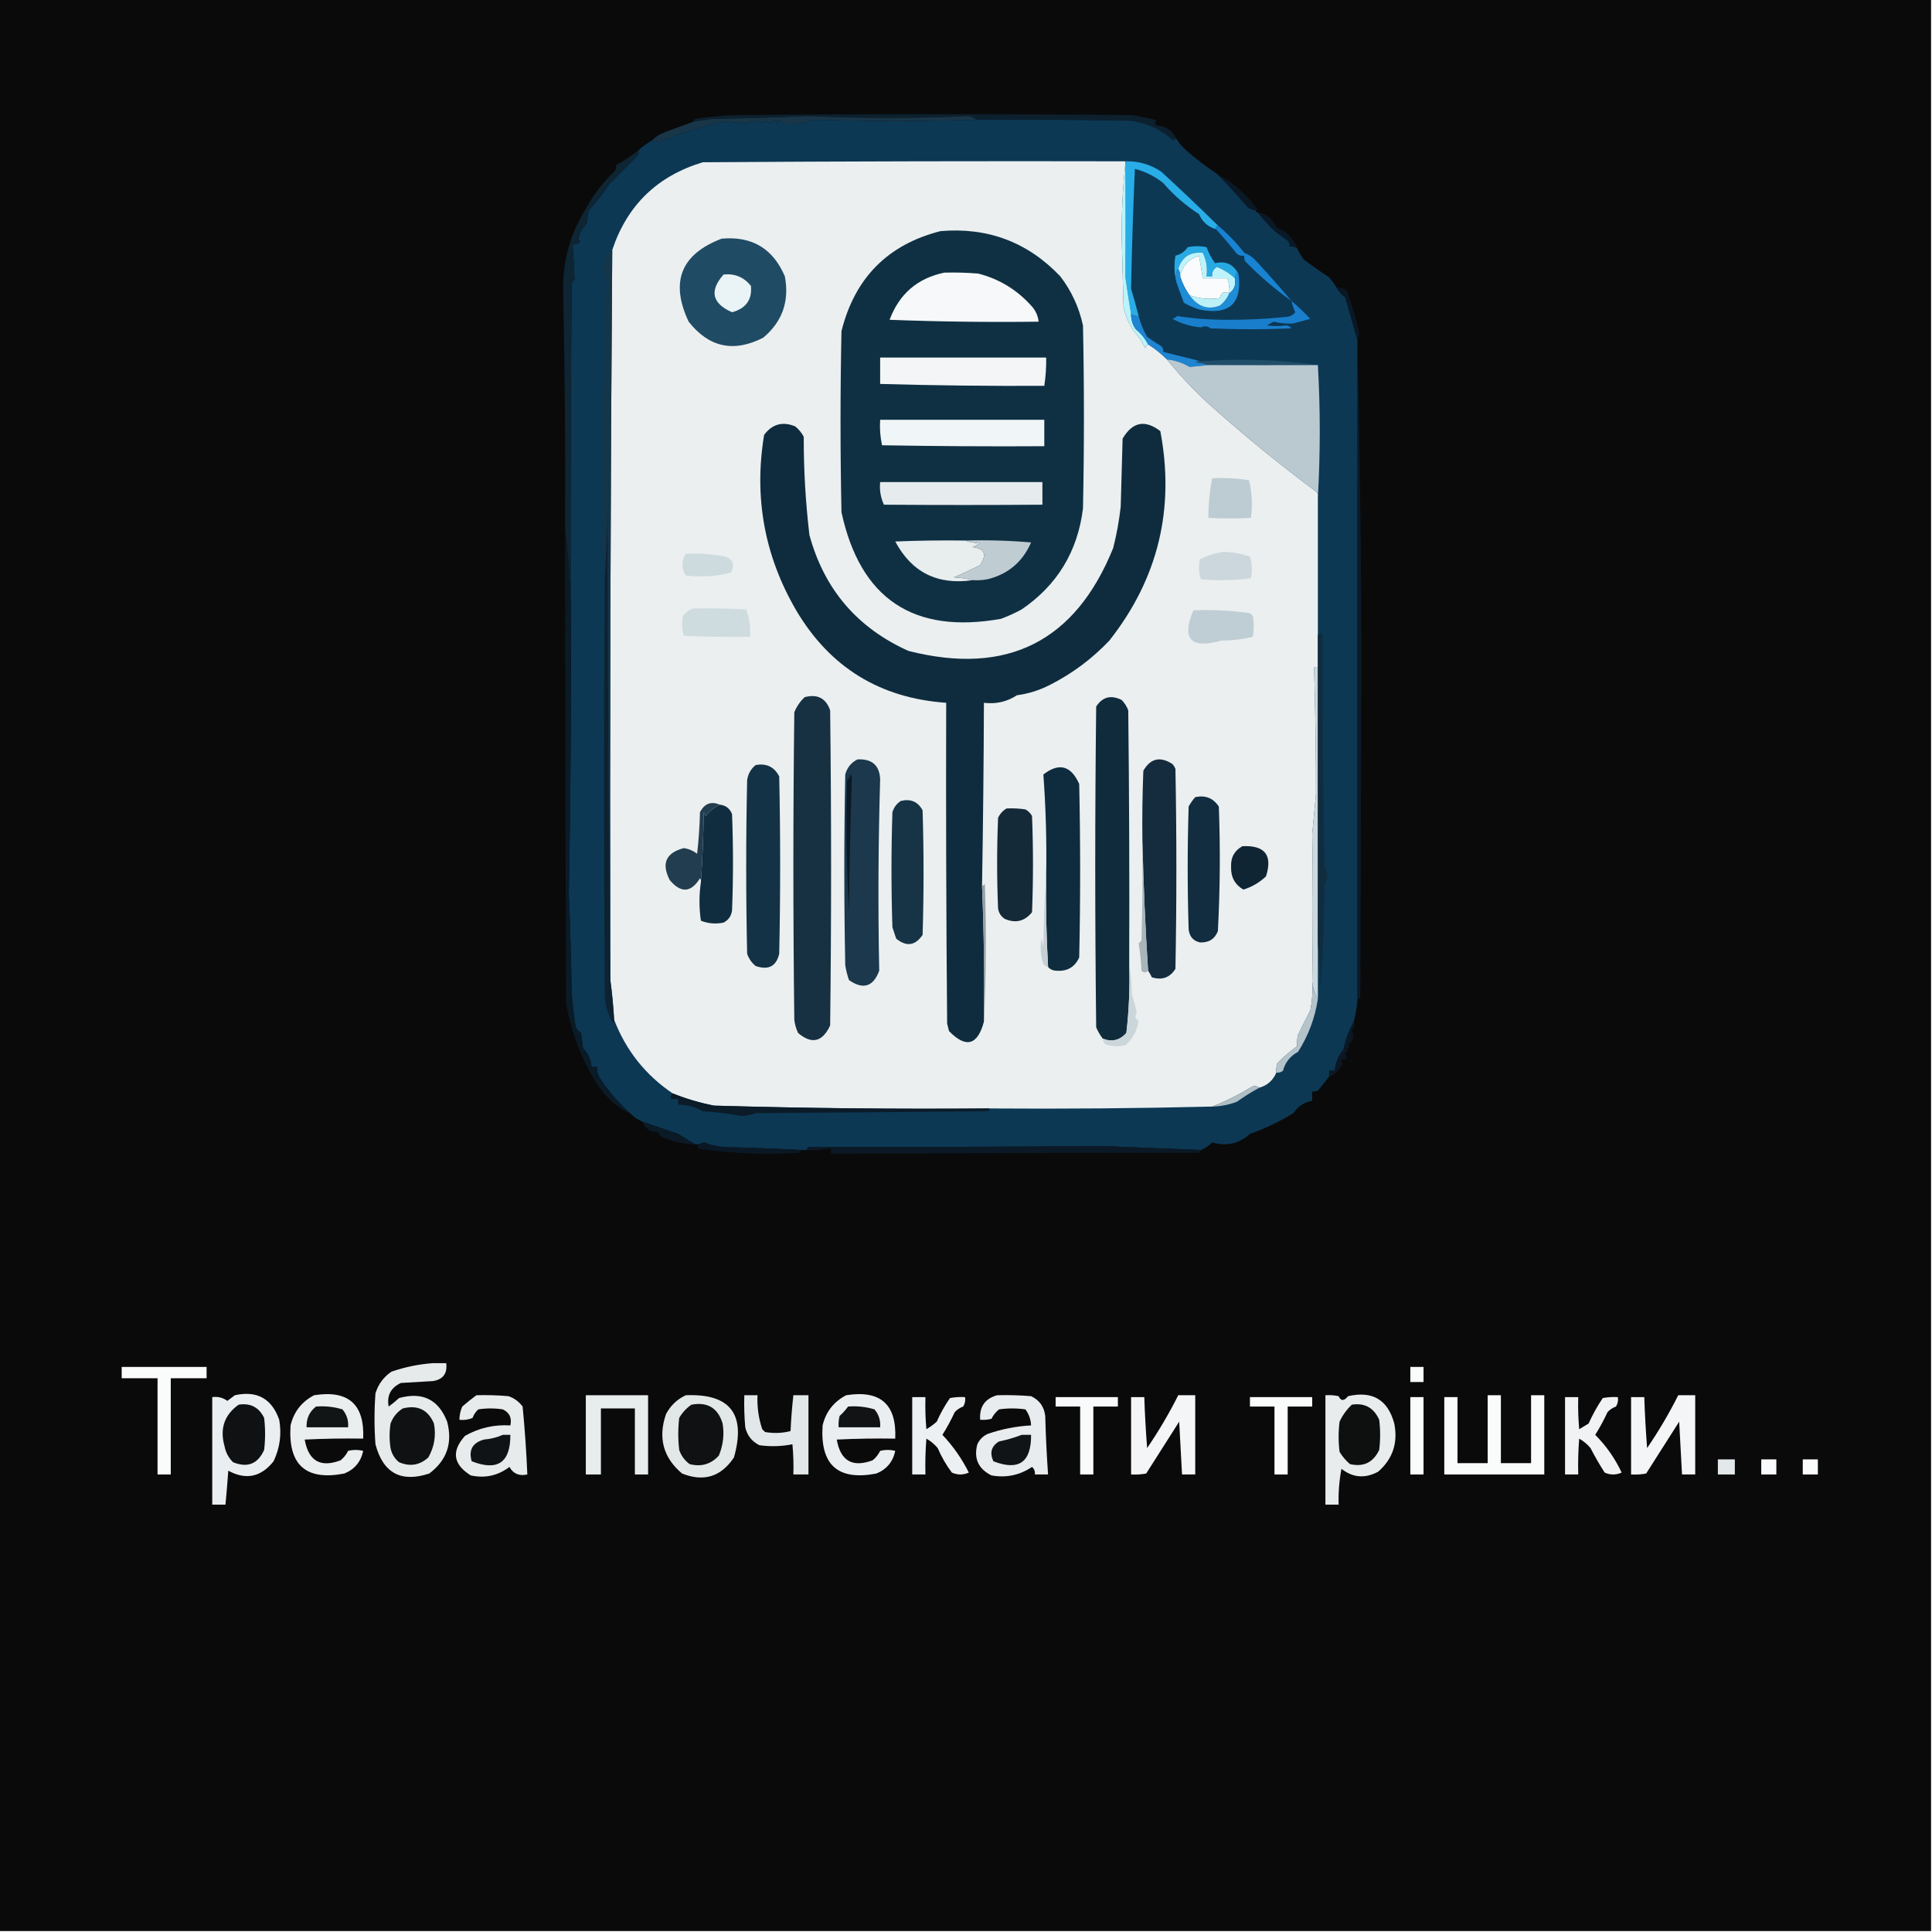
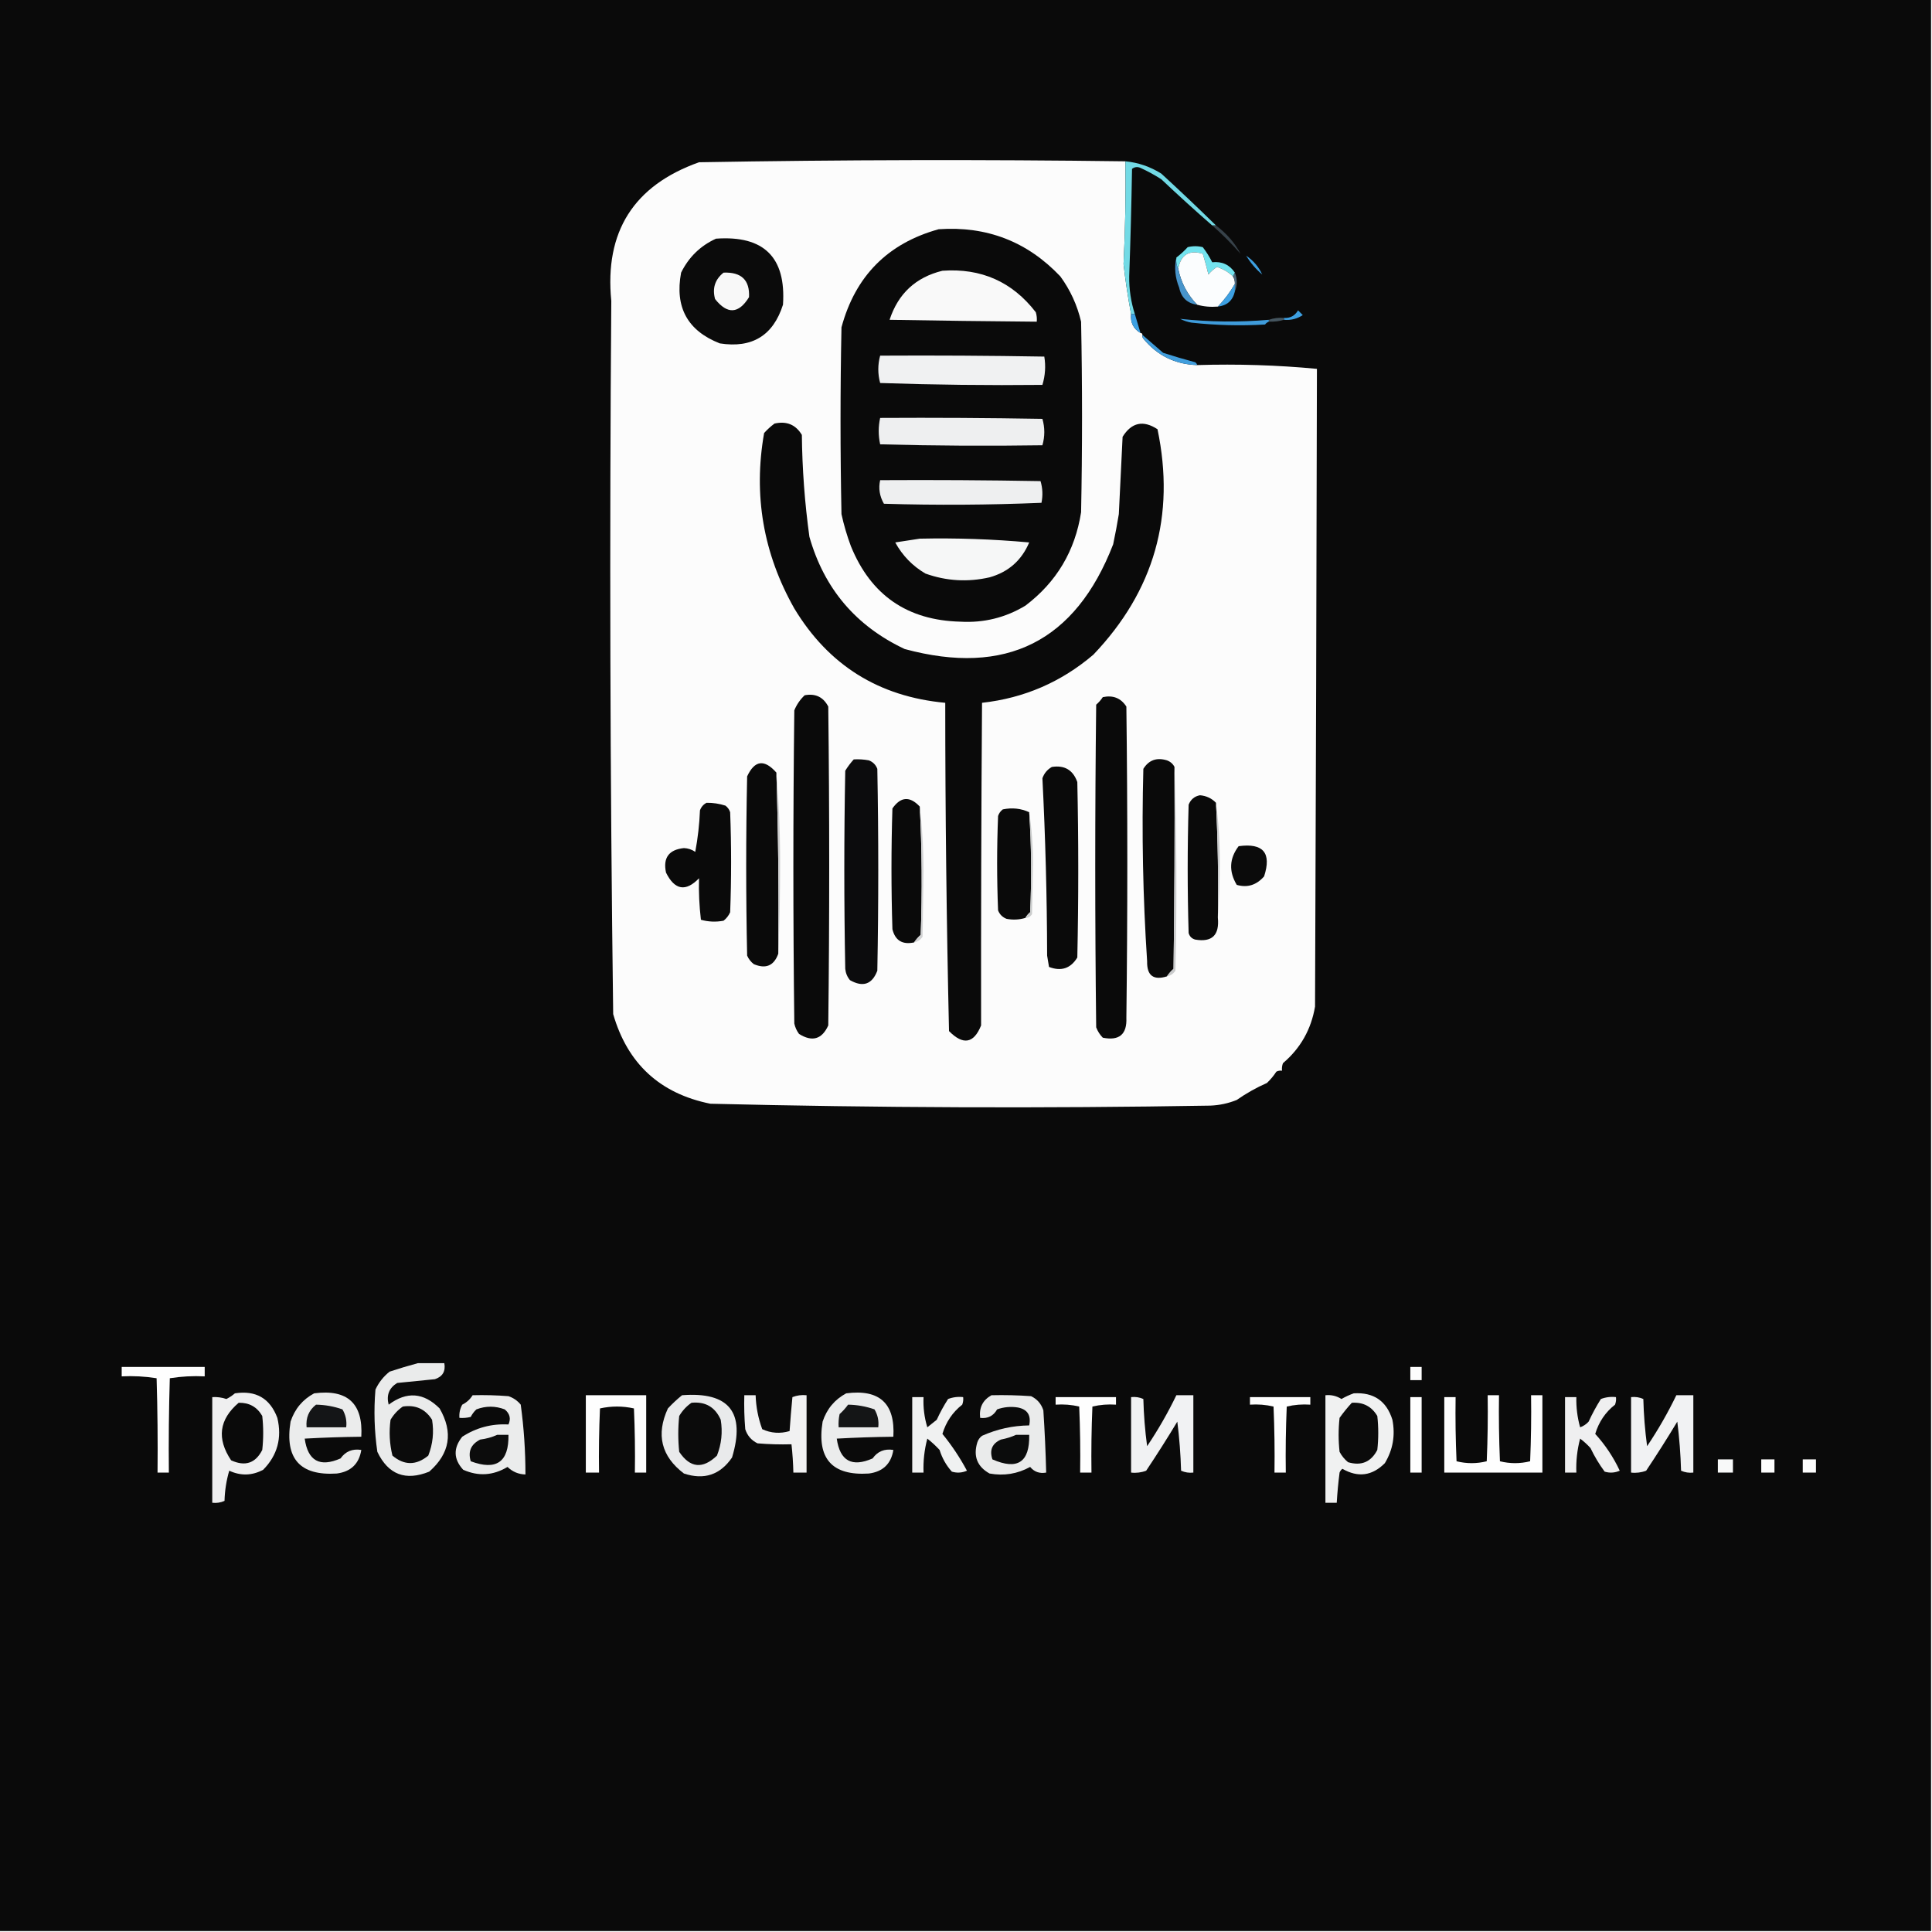
<svg xmlns="http://www.w3.org/2000/svg" width="1024" height="1024" style="shape-rendering:geometricPrecision;text-rendering:geometricPrecision;image-rendering:optimizeQuality;fill-rule:evenodd;clip-rule:evenodd">
  <path fill="#0a0a0a" d="M-.5-.5h1024v1024H-.5z" style="opacity:1" />
-   <path fill="#0c202e" d="M623.5 73.5q-.925.165-1.5 1-9.645-8.697-22.5-10.5-40.997-.75-82-.5a19.6 19.6 0 0 0-3.5-2 925 925 0 0 1-86 0 1298 1298 0 0 1-50.5 1.5 360 360 0 0 0-10 1.5q.166-.925 1-1.5a186 186 0 0 1 21-2q105.5-1 211 0l12 2.5v3q7.817.144 11 7" style="opacity:1" />
-   <path fill="#193648" d="M517.5 63.5q-42.36 1.24-85.5 0l-9 2h-8q-1.964-3.587-3 0-1.036-3.587-3 0-3-2-6 0-1.964-3.587-3 0-1.036-3.587-3 0l-13-1q-17.612 3.557-35 11-1.517-1.255-3.5-1 2.892-2.961 7-4.5 7.532-2.77 15-5.5a360 360 0 0 1 10-1.5 1298 1298 0 0 0 50.5-1.5 925 925 0 0 0 86 0 19.6 19.6 0 0 1 3.5 2" style="opacity:1" />
-   <path fill="#0c3854" d="M517.5 63.5q41.003-.25 82 .5 12.855 1.803 22.5 10.5.575-.835 1.5-1 1.953 3.285 5 6a158 158 0 0 0 17 13 417 417 0 0 1 16 17.5 10.1 10.1 0 0 0 4 1.5q0 1 1 1a550 550 0 0 1 7 8 75 75 0 0 0 9 7q1.329 1.237 1 3 2.188-.1 4 1a30 30 0 0 0 3.5 6 210 210 0 0 0 13.5 9.5 55 55 0 0 1 4 5.5q1.551 3.08 4.5 5a2080 2080 0 0 1 6.5 23v3q-.023 172.714 0 346a63 63 0 0 1-2 12q-3.744 6.965-5.5 15-4.126 4.83-4.5 11h-3v3a126 126 0 0 1-6 7.5 4.93 4.93 0 0 1-3 .5v5q-6.267.968-10 6.5a121.3 121.3 0 0 1-23 11q-8.712 7.824-20 4.5a17.9 17.9 0 0 1-6 4q-25.314-.947-50.5-2-78.13.46-157.5.5-.834.575-1 1.5h-3a1239 1239 0 0 0-40-1.5 31.1 31.1 0 0 1-11-2.5 10 10 0 0 0-3 1h-2a252 252 0 0 1-9-5.5 729 729 0 0 1-19-6.5 18.3 18.3 0 0 1-6-4q-9.457-8.333-16.5-19a10.1 10.1 0 0 1-1.5-6h-3q-.37-5.866-4.5-10l-1-8q-2.377-1.314-3-4a246 246 0 0 1-2-17 2018 2018 0 0 0-1.5-53 6149 6149 0 0 0 1-153q-.25-85.001.5-170a9.5 9.5 0 0 1 1.5-2.5 635 635 0 0 0-1-18.5q2.405.282 4-1.5l-1-1q.844-5.06 4.5-8.5l1-7a111 111 0 0 0 11-14l15-15a4.93 4.93 0 0 0 .5-3 41 41 0 0 1 7-5q1.983-.255 3.5 1 17.388-7.443 35-11l13 1q1.964-3.587 3 0 1.036-3.587 3 0 3-2 6 0 1.964-3.587 3 0 1.036-3.587 3 0h8l9-2q43.14 1.24 85.5 0" style="opacity:1" />
-   <path fill="#ebeff0" d="M596.5 85.5v1q-1.998 18.473-2 38l1 38q1.443 7.085 5.5 13a41 41 0 0 1 6 9q.417-1.374 1.5-2a56.7 56.7 0 0 1 10 8q9.546 11.808 21 22.5a786 786 0 0 0 58 47.5q1.329 1.237 1 3v90a2.43 2.43 0 0 0-2 .5q1.04 35.214 1 67l-2 21q.677 36.602 0 78.5a57.2 57.2 0 0 1-1 15 476 476 0 0 0-6.5 13 18.5 18.5 0 0 0-.5 6q-5.42 3.904-10.5 9a12.9 12.9 0 0 0-.5 5q-2.68 6.188-9 8-1.858-1.368-4-.5-10.187 6.285-21 10.5a3716 3716 0 0 1-118 1q-73.023.627-146-1.5a119.4 119.4 0 0 1-22-6.5q-21.573-14.584-31-39a283 283 0 0 0-2-21q-.468-193.512 1-387 11.883-35.631 48-46.5 112-.75 224-.5" style="opacity:1" />
-   <path fill="#28ade6" d="M596.5 85.5q10.364-.284 19 5.5a1226 1226 0 0 1 30 28.5q-1.257.513-1 2-6.298-1.788-9-8-10.522-6.752-19-16.5-6.663-5.331-15-7.5-1.426 32.891-2 63.5a362 362 0 0 1 4 14.5q-2.188.1-4-1-1.65-9.781-3-19.5.159-29.199 0-60.5z" style="opacity:1" />
-   <path fill="#bbf4fc" d="M596.5 86.5q.159 31.301 0 60.5 1.35 9.719 3 19.5-.06 4.387 2.5 8 4.173 3.406 6.5 8-1.083.626-1.5 2a41 41 0 0 0-6-9q-4.057-5.915-5.5-13l-1-38q.002-19.527 2-38" style="opacity:1" />
-   <path fill="#0a1926" d="M665.5 111.5a10.1 10.1 0 0 1-4-1.5 417 417 0 0 0-16-17.5q12.072 6.25 21 18.5-.342.598-1 .5" style="opacity:1" />
-   <path fill="#1883d2" d="M645.5 119.5q7.63 6.385 14 14.5a15.8 15.8 0 0 1 5.5 3.5 599 599 0 0 1 19.5 22q-13.013-9.202-24.5-21a4.93 4.93 0 0 1-.5-3q-2.217.393-4-1a193 193 0 0 0-11-13q-.257-1.487 1-2" style="opacity:1" />
-   <path fill="#0a1927" d="M666.5 112.5q7.217 1.216 10 8 8.108 3.107 11 11-1.812-1.1-4-1 .329-1.763-1-3a75 75 0 0 1-9-7 550 550 0 0 0-7-8" style="opacity:1" />
-   <path fill="#0f3043" d="M498.5 122.5q37.703-3.189 63.5 24 8.876 11.607 12 26 1 48.5 0 97-4.224 34.22-32.5 53.5a81.6 81.6 0 0 1-11 5q-69.55 12.362-84.5-56.5-1-48 0-96 10.59-42.34 52.5-53" style="opacity:1" />
-   <path fill="#204b64" d="M382.5 126.5q24.07-2.167 33.5 20 3.695 19.811-11.5 32.5-23.383 11.963-39.5-8.5-14.9-31.672 17.5-44" style="opacity:1" />
-   <path fill="#27a9e4" d="M656.5 145.5q-.925-.166-1.5-1 .163 1.904-.5 3a29.7 29.7 0 0 0-9.5-6q-2.814 1.679-2.5 5h-3q.833-6.746-2-12.5-10.074-.976-13 8.5-1.746 1.713-1 7-1.722-6.722-.5-14 4.162-.954 6.5-4.5a25.2 25.2 0 0 1 10 0 34.6 34.6 0 0 0 4.5 8.5q8.637-2.057 12.5 6" style="opacity:1" />
-   <path fill="#153548" d="M324.5 132.5a38669 38669 0 0 0-1 387 30939 30939 0 0 1-1.5-249 605 605 0 0 1-1.5 35q-.877-19.944-1-42.5a9936 9936 0 0 1 2-114.5q-4.104-9.154 3-16" style="opacity:1" />
-   <path fill="#bdf4fc" d="M654.5 147.5q1.008 5.163-3 8a16.9 16.9 0 0 0-1-8q-6.495-.009-13 0a430 430 0 0 0-2-12q-8.388 2.867-10 11 .1-2.188-1-4 2.926-9.476 13-8.5 2.833 5.754 2 12.5h3q-.314-3.321 2.5-5a29.7 29.7 0 0 1 9.5 6" style="opacity:1" />
-   <path fill="#f9fbfc" d="M651.5 155.5q-3.8-2.03-5 2.5-8.244 1.273-16-1.5a35.2 35.2 0 0 1-5-10q1.612-8.133 10-11a430 430 0 0 1 2 12q6.505-.009 13 0a16.9 16.9 0 0 1 1 8" style="opacity:1" />
-   <path fill="#f6f8f9" d="M500.5 144.5q9.014-.249 18 .5 16.859 4.331 28.5 17.5 2.989 3.477 3.5 8-39.513.5-79-1 7.665-20.562 29-25" style="opacity:1" />
-   <path fill="#1e8cd7" d="M624.5 142.5q1.1 1.812 1 4a35.2 35.2 0 0 0 5 10q6.502 9.085 16 5.5 3.435-2.666 5-6.5 4.008-2.837 3-8 .663-1.096.5-3 .575.834 1.5 1 2.813 23.413-21 18.5a42.6 42.6 0 0 1-8-3.5 346 346 0 0 1-4-11q-.746-5.287 1-7" style="opacity:1" />
-   <path fill="#eaf4f6" d="M383.5 145.5q8.881-.934 14.5 6 1.088 10.967-10 14-15.921-7.047-4.5-20" style="opacity:1" />
-   <path fill="#0a1826" d="M708.5 152.5q3.399-.538 5.5 2a144.4 144.4 0 0 1 6.5 22.5 14 14 0 0 0-1 3.5 2080 2080 0 0 0-6.5-23q-2.949-1.92-4.5-5" style="opacity:1" />
-   <path fill="#bcf1f8" d="M651.5 155.5q-1.565 3.834-5 6.5-9.498 3.585-16-5.5 7.756 2.773 16 1.5 1.2-4.53 5-2.5" style="opacity:1" />
-   <path fill="#197fcd" d="M684.5 159.5a133 133 0 0 1 10 9.5 331 331 0 0 1-9.5 2.5q-5.24.1-10-1a26.6 26.6 0 0 0-3.5 2q4.833.668 10 0 1.855.084 3 1.5a462 462 0 0 1-43 0q-2-1.75-5-.5-8.046-.653-15-4.5a9.5 9.5 0 0 0 2.5-1.5q12.402 1.977 25.5 2 16.055.11 32-1.5 3.179-.147 5-2.5a31.7 31.7 0 0 1-2-6" style="opacity:1" />
-   <path fill="#1e84d1" d="M599.5 166.5q1.812 1.1 4 1 1.52 5.927 4.5 11a90 90 0 0 0 7.5 5q1.329 1.237 1 3l20 5a4.93 4.93 0 0 0-3 .5q3.804.279 7 1.5-4.971.44-10 1-5.517-3.309-12-4a56.7 56.7 0 0 0-10-8q-2.327-4.594-6.5-8-2.56-3.613-2.5-8" style="opacity:1" />
-   <path fill="#0e2534" d="M338.5 79.5a4.93 4.93 0 0 1-.5 3l-15 15a111 111 0 0 1-11 14l-1 7q-3.656 3.44-4.5 8.5l1 1q-1.595 1.782-4 1.5a635 635 0 0 1 1 18.5 9.5 9.5 0 0 0-1.5 2.5q-.75 84.999-.5 170a399 399 0 0 0-3-40q.33-63.664-1-125-.776-23.906 11.5-44 6.367-11.851 16-21a4.93 4.93 0 0 0 .5-3q6.327-3.293 12-8" style="opacity:1" />
-   <path fill="#0b1b28" d="M719.5 183.5q2 85.745 2 172.5l-.5 172.5q-.575.834-1.5 1-.023-173.286 0-346" style="opacity:1" />
-   <path fill="#204d69" d="M698.5 193.5q-29.313.085-58 0-3.196-1.221-7-1.5a4.93 4.93 0 0 1 3-.5q31.245-2.379 62 2" style="opacity:1" />
-   <path fill="#bac9d0" d="M618.5 190.5q6.483.691 12 4 5.029-.56 10-1 28.687.085 58 0a613 613 0 0 1 0 70q.329-1.763-1-3a786 786 0 0 1-58-47.5q-11.454-10.692-21-22.5" style="opacity:1" />
-   <path fill="#f3f5f6" d="M466.5 189.5h88a89.4 89.4 0 0 1-1 15q-43.512.22-87-1z" style="opacity:1" />
-   <path fill="#f0f5f7" d="M466.5 222.5h87v14q-43.003.25-86-.5-1.45-6.601-1-13.5" style="opacity:1" />
-   <path fill="#0f2c3e" d="M520.5 469.5a1315 1315 0 0 1 1 72q-5.037 18.818-18.5 5l-1-4q-.75-84.999-.5-170-52.743-3.732-79.5-49-25.231-43.28-17-93 6.462-8.652 16.5-4.5a17.8 17.8 0 0 1 4.5 5.5 436 436 0 0 0 3 52q11.706 43.16 52.5 61.5 78.422 19.915 108.5-54.5a159.5 159.5 0 0 0 4-22l1-36q7.812-13.348 20-4 11.702 61.846-27 111-13.741 14.49-31.5 23.5a53.6 53.6 0 0 1-17.5 5.5q-7.91 5.18-17.5 4a7177 7177 0 0 1-1 97" style="opacity:1" />
-   <path fill="#bdcbd2" d="M642.5 253.5a98.3 98.3 0 0 1 19.5 1q2.38 9.836 1 20-10.848.566-22.5 0-.075-10.673 2-21" style="opacity:1" />
-   <path fill="#e6ebed" d="M466.5 255.5h86v12q-42.031.313-84 0-2.634-5.682-2-12" style="opacity:1" />
-   <path fill="#0d2332" d="M323.5 519.5a283 283 0 0 1 2 21 2.43 2.43 0 0 1-.5 2q-4.522-7.608-4.5-16.5-.7-107.543 0-220.5a605 605 0 0 0 1.5-35q.25 124.752 1.5 249" style="opacity:1" />
-   <path fill="#e8eded" d="M511.5 286.5q3.703 1.226 8 1.5l-4 2q9.604 1.053 4 9.5a191 191 0 0 1-14 6.5q5.288.268 10 1.5-27.906 4.047-41-20.5 18.493-.75 37-.5" style="opacity:1" />
-   <path fill="#cbd7dc" d="M648.5 292.5q7.183.187 14 2.5 1.69 5.616.5 11.5a119.3 119.3 0 0 1-26.5.5q-1.683-5.113-.5-10.5 6.049-3.159 12.5-4" style="opacity:1" />
-   <path fill="#cedbde" d="M363.5 293.5a88 88 0 0 1 21 1.5q6.063 2.382 3 8.5-11.682 3.036-24 1.5-3.631-5.596 0-11.5" style="opacity:1" />
-   <path fill="#bfccd2" d="M511.5 286.5a307 307 0 0 1 35 1q-6.68 15.429-23 19.5a32.5 32.5 0 0 1-8 .5q-4.712-1.232-10-1.5a191 191 0 0 0 14-6.5q5.604-8.447-4-9.5l4-2q-4.297-.274-8-1.5" style="opacity:1" />
-   <path fill="#cedbdf" d="M367.5 322.5q14.009-.25 28 .5 2.657 6.946 2 14.5-17.507.25-35-.5-1.683-5.113-.5-10.5 2.185-2.948 5.5-4" style="opacity:1" />
-   <path fill="#bfcdd4" d="M632.5 323.5q15.12-.635 30 1.5l1.5 1.5a30.5 30.5 0 0 1 0 11q-7.881 1.96-16.5 2-24.583 6.932-15-16" style="opacity:1" />
-   <path fill="#cdd9de" d="M698.5 353.5v176q-2.415-4.054-3-9 .677-41.898 0-78.5l2-21q.04-31.786-1-67a2.43 2.43 0 0 1 2-.5" style="opacity:1" />
-   <path fill="#173143" d="M426.5 369.5q10.134-2.667 13.5 7 1 83.5 0 167-6.125 13.22-17 4a22.5 22.5 0 0 1-2-7 6639 6639 0 0 1 0-163q1.91-4.646 5.5-8" style="opacity:1" />
-   <path fill="#102b3c" d="M598.5 510.5a249 249 0 0 1-1.5 37q-5.22 5.851-12.5 3a26.5 26.5 0 0 1-3.5-6 7222 7222 0 0 1 0-170q5.001-7.721 13.5-3.5a15.8 15.8 0 0 1 3.5 5.5q.75 66.998.5 134" style="opacity:1" />
-   <path fill="#112c3e" d="M698.5 500.5v-164q1.345-1.647 2.5 0-.162 61.477 1 123 3 4.5 0 9a886 886 0 0 1-2 55 261 261 0 0 0-1.5-23" style="opacity:1" />
-   <path fill="#0a1b28" d="M299.5 280.5a399 399 0 0 1 3 40 6149 6149 0 0 1-1 153 2018 2018 0 0 1 1.5 53 246 246 0 0 0 2 17q.623 2.686 3 4l1 8q4.13 4.134 4.5 10h3a10.1 10.1 0 0 0 1.5 6q7.043 10.667 16.5 19-12.883-6.113-20.5-20-10.431-18.201-14-39-.447-125.288-.5-251" style="opacity:1" />
-   <path fill="#142c3d" d="M608.5 514.5a1677 1677 0 0 1-3-69q-.25-18.507.5-37 5.695-9.897 15.5-3.5a9.5 9.5 0 0 1 1.5 2.5q1 53 0 106-4.345 6.982-12.5 4.5a19.6 19.6 0 0 0-2-3.5" style="opacity:1" />
-   <path fill="#143245" d="M400.5 405.5q8.556-1.596 12.5 6 1 47 0 94-2.333 10.008-12.5 6.5-3.176-2.597-4.5-6.5a2115 2115 0 0 1 0-92q.73-4.951 4.5-8" style="opacity:1" />
-   <path fill="#0f2c3e" d="M555.5 512.5a660 660 0 0 1-1-49 583 583 0 0 0-1.5-53q12.452-9.635 19 5 1 46 0 92-3.507 7.622-12 7-2.75-.028-4.5-2" style="opacity:1" />
-   <path fill="#1b384c" d="M454.5 402.5q11.49-.564 12 10.5a2043 2043 0 0 0-.5 101.5q-4.702 12.752-16 5a43.4 43.4 0 0 1-2-8 2549 2549 0 0 1 0-101q1.502-5.549 6.5-8" style="opacity:1" />
-   <path fill="#0a1926" d="M450.5 410.5q.895.352 1 1.5a2668 2668 0 0 0-1.5 71.5 795 795 0 0 1-1-70q1.558-1.116 1.5-3" style="opacity:1" />
-   <path fill="#112d3f" d="M633.5 422.5q8.101-1.737 12.5 5a727 727 0 0 1-.5 66q-2.434 6.304-9.5 6-5.404-1.242-6-7a1056 1056 0 0 1 0-65 27.2 27.2 0 0 1 3.5-5" style="opacity:1" />
-   <path fill="#163446" d="M477.5 424.5q7.863-1.844 11.5 5 1 33 0 66-5.838 8.639-14 2l-2-6a930 930 0 0 1 0-61q1.206-3.969 4.5-6" style="opacity:1" />
-   <path fill="#223d4f" d="M381.5 426.5q-4.341 2.073-7.5 6l-1-2a677 677 0 0 1-1.5 37 2.43 2.43 0 0 0-.5-2q-7.105 11.507-16 1-6.858-13.28 7.5-17 3.913.635 7 3a244 244 0 0 0 1.5-22q3.599-6.942 10.5-4" style="opacity:1" />
-   <path fill="#102d3f" d="M381.5 426.5q4.764.51 6.5 5 1 25.5 0 51-.609 4.491-4.5 6.5-6.187 1.28-12-1-1.515-10.155 0-20.5a677 677 0 0 0 1.5-37l1 2q3.159-3.927 7.5-6" style="opacity:1" />
-   <path fill="#142a39" d="M533.5 428.5q5.025-.247 10 .5 2.25 1.25 3.5 3.5 1 25.5 0 51-5.937 7.28-14.5 3.5-2.98-1.978-3.5-5.5-1-24 0-48 1.537-3.28 4.5-5" style="opacity:1" />
-   <path fill="#102534" d="M658.5 448.5q17.913-.855 12.5 16-5.163 4.893-12 7-6.734-3.958-6.5-12-.355-7.51 6-11" style="opacity:1" />
-   <path fill="#c6cfd3" d="M554.5 463.5a660 660 0 0 0 1 49q-2.448-.487-3-3a28.1 28.1 0 0 1-.5-12l1 4q.254-19.26 1.5-38" style="opacity:1" />
-   <path fill="#a8b5bb" d="M605.5 445.5q.78 34.313 3 69-1.782 1.776-3.5 0a114 114 0 0 0-1.5-14.5l1.5-1.5q.75-26.495.5-53" style="opacity:1" />
-   <path fill="#95a1a7" d="M521.5 541.5a1315 1315 0 0 0-1-72q.925-.166 1.5-1 1.245 36.755-.5 73" style="opacity:1" />
-   <path fill="#0b1824" d="M717.5 541.5q1.304 2.298-1 4.5 2.07 4.718-2 8 1.701 1.524-1 2 1.701 1.524-1 2 1.255 1.517 1 3.5a4.93 4.93 0 0 0-3 .5q1.847 1.774 0 3.5-2.589 4.199-6 5v-3h3q.374-6.17 4.5-11 1.756-8.035 5.5-15" style="opacity:1" />
-   <path fill="#cbd6da" d="M598.5 510.5q1.24 8.228 1.5 17a53.7 53.7 0 0 1 2.5 9.5q-1.84 2.381 1 4-1.2 7.91-7 13-4.5 1-9 0-2.889-.633-3-3.5 7.28 2.851 12.5-3a249 249 0 0 0 1.5-37" style="opacity:1" />
-   <path fill="#b5c3ca" d="M695.5 520.5q.585 4.946 3 9-2.309 15.114-10.5 28-6.13 3.238-8 10-1.517 1.255-3.5 1a12.9 12.9 0 0 1 .5-5q5.08-5.096 10.5-9a18.5 18.5 0 0 1 .5-6 476 476 0 0 1 6.5-13 57.2 57.2 0 0 0 1-15" style="opacity:1" />
-   <path fill="#b0bfc5" d="M667.5 576.5a116 116 0 0 0-12 7.5 39.4 39.4 0 0 1-13 2.5q10.813-4.215 21-10.5 2.142-.868 4 .5" style="opacity:1" />
-   <path fill="#0c1b28" d="M356.5 579.5a119.4 119.4 0 0 0 22 6.5 3870 3870 0 0 0 146 1.5q-.166.925-1 1.5l-123 1a22.1 22.1 0 0 1-7.5 1.5 168 168 0 0 0-20.5-2.5q-6.05-3.53-13-3.5v-3h-4q-.356-1.937 1-3" style="opacity:1" />
-   <path fill="#0a1a27" d="M340.5 594.5a729 729 0 0 0 19 6.5 252 252 0 0 0 9 5.5q-8.444-.186-17-3.5a6.55 6.55 0 0 1-3-3q-6.072-.247-8-5.5" style="opacity:1" />
-   <path fill="#0a1825" d="M424.5 609.5q-.166.925-1 1.5a254.6 254.6 0 0 1-52-2q-3.179-.513-1-2.5a10 10 0 0 1 3-1 31.1 31.1 0 0 0 11 2.5q20.026.428 40 1.5" style="opacity:1" />
-   <path fill="#0b1926" d="M636.5 609.5q-.166.925-1 1.5-98.626.017-195 .5a4.93 4.93 0 0 0-.5-3q-6.1 1.446-12.5 1 .166-.925 1-1.5 79.37-.04 157.5-.5 25.186 1.053 50.5 2" style="opacity:1" />
-   <path fill="#fafcfc" d="M64.5 724.5h45v6h-19v51h-7v-51h-19zm683 0h7v8h-7z" style="opacity:1" />
-   <path fill="#ebeef0" d="M124.5 739.5q17.533-3.86 23.5 13 2.001 11.55-3 22-9.987 12.603-24 5a706 706 0 0 1-1.5 18h-7v-57q4.473-.594 8 2a174 174 0 0 0 4-3" style="opacity:1" />
-   <path fill="#ebeeef" d="M166.5 739.5q27.19-4.303 26 23-15.508-.25-31 .5 3.005 17.04 19 11a14.5 14.5 0 0 0 4-5 16.24 16.24 0 0 1 8 0q-1.833 8.68-10 12-30.602 5.91-28.5-25.5 2.609-10.857 12.5-16" style="opacity:1" />
-   <path fill="#e7ebec" d="M252.5 739.5q8.514-.249 17 .5 4.558 1.547 7.5 5.5a649 649 0 0 1 2.5 36q-6.44 1.446-9.5-4-9.115 6.958-20.5 4.5-14.038-8.817-3-21 11.118-6.276 24-5.5 1.326-5.985-4-8.5a42.5 42.5 0 0 0-13 0 10.94 10.94 0 0 0-3 4.5 13.1 13.1 0 0 1-7 1q.034-3.64 1.5-7a126 126 0 0 1 7.5-6" style="opacity:1" />
-   <path fill="#e7eced" d="M310.5 739.5h33v42h-7v-35h-18v35h-8z" style="opacity:1" />
-   <path fill="#e2e7e8" d="M363.5 739.5q35.292-1.422 25.5 33-10.254 15.355-27.5 8.5-14.992-12.672-8.5-31.5 3.636-6.849 10.5-10" style="opacity:1" />
-   <path fill="#e2e7e9" d="M394.5 739.5h7q-.425 9.268 2.5 18l1.5 1.5q6.88 1.198 13.5-.5.44-9.55 1.5-19h8v42h-8a129 129 0 0 0-.5-16q-8.625 1.711-17.5.5-5.985-2.985-7.5-9.5a145 145 0 0 1-.5-17" style="opacity:1" />
-   <path fill="#ebeef0" d="M448.5 739.5q27.19-4.303 26 23-15.508-.25-31 .5 2.95 16.965 19 11a14.5 14.5 0 0 0 4-5 16.24 16.24 0 0 1 8 0q-1.833 8.68-10 12-30.601 5.91-28.5-25.5 2.609-10.857 12.5-16" style="opacity:1" />
-   <path fill="#e8ecee" d="M528.5 739.5q9.014-.249 18 .5 6.666 3.167 7.5 10.5a683 683 0 0 0 1.5 31h-7q.282-2.405-1.5-4-9.826 6.608-21.5 4.5-10.461-5.173-7.5-16.5 1.75-3.75 5.5-5.5a84 84 0 0 1 23-4.5q-.246-4.76-3-8.5a49.2 49.2 0 0 0-14 0 14.5 14.5 0 0 0-4 5 18.5 18.5 0 0 1-6 .5q-.729-10.25 9-13" style="opacity:1" />
-   <path fill="#f3f5f6" d="M624.5 739.5h9v42h-7a7588 7588 0 0 1-1.5-28L607.5 781a32.5 32.5 0 0 1-8 .5v-41h7q.45 13.51 1.5 27a242 242 0 0 0 16.5-28" style="opacity:1" />
-   <path fill="#e8eced" d="M702.5 739.5q3.535-.245 7 .5 1.8 4.015 5 0 19.37-4.45 24.5 14.5 3.05 15.324-8.5 25.5-10.409 5.643-19.5-1.5a88 88 0 0 0-1.5 19h-7z" style="opacity:1" />
-   <path fill="#fafcfc" d="M788.5 739.5h7v36h16v-36h7v42h-53v-41h7v35h16z" style="opacity:1" />
-   <path fill="#f3f5f6" d="M889.5 739.5h9v42h-7a7588 7588 0 0 1-1.5-28L872.5 781a32.5 32.5 0 0 1-8 .5v-41h7q.45 13.51 1.5 27a242 242 0 0 0 16.5-28" style="opacity:1" />
-   <path fill="#e6eaeb" d="M229.5 722.5h7q1.049 8.166-7 9.5l-17 1q-8.084 3.758-6.5 12.5a56 56 0 0 0 5.5-4.5q18.618-5.153 25.5 12.5 4.477 17.073-9.5 27.5-22.443 7.402-28.5-15.5-1-13.5 0-27 2.257-7.282 8.5-11.5 10.886-3.72 22-4.5" style="opacity:1" />
-   <path fill="#edf0f2" d="M483.5 740.5h7q-.249 8.514.5 17a32.4 32.4 0 0 0 5.5-4 76 76 0 0 1 7-12.5 32.5 32.5 0 0 1 8-.5q.428 2.682-1 5a10.94 10.94 0 0 0-4.5 3 104 104 0 0 1-6.5 12 82.7 82.7 0 0 1 14 20q-4.5 2-9 0a62.7 62.7 0 0 1-7.5-13 21.5 21.5 0 0 0-6-5q-.75 9.487-.5 19h-7z" style="opacity:1" />
-   <path fill="#f9fafb" d="M559.5 740.5h33v5h-13v36h-7v-36h-13z" style="opacity:1" />
-   <path fill="#fafcfc" d="M662.5 740.5h33v5h-13v36h-7v-36h-13zm85 0h7v41h-7z" style="opacity:1" />
-   <path fill="#f0f2f4" d="M829.5 740.5h7q-.249 8.514.5 17l5-3a88.6 88.6 0 0 1 7.5-13.5 32.5 32.5 0 0 1 8-.5q.428 2.682-1 5a10.94 10.94 0 0 0-4.5 3 104 104 0 0 1-6.5 12 69.9 69.9 0 0 1 14 20q-4.5 2-9 0a158 158 0 0 1-7.5-13 21.5 21.5 0 0 0-6-5q-.75 9.487-.5 19h-7z" style="opacity:1" />
-   <path fill="#101112" d="M126.5 744.5q9.358-1.446 13.5 7a72.5 72.5 0 0 1 0 17q-5.036 11.182-16.5 6.5-3.576-3.569-4.5-8.5-3.892-13.906 7.5-22" style="opacity:1" />
-   <path fill="#0e1010" d="M716.5 744.5q10.215-1.563 14.5 8a64.2 64.2 0 0 1 0 16q-4.752 10.002-15.5 7.5a25.6 25.6 0 0 1-5.5-6.5 64.2 64.2 0 0 1 0-16q2.416-5.157 6.5-9" style="opacity:1" />
-   <path fill="#121516" d="M167.5 745.5q7.196-.569 14 1.5 3.441 4.077 3 9.5h-22q-.276-6.936 5-11" style="opacity:1" />
-   <path fill="#0f1112" d="M366.5 744.5q12.797-2.333 16.5 10 1.428 8.792-2 17-6.283 6.882-15.5 4.5-3.953-2.941-5.5-7.5a72.5 72.5 0 0 1 0-17q2.541-4.287 6.5-7" style="opacity:1" />
-   <path fill="#111314" d="M449.5 745.5q7.196-.569 14 1.5 3.441 4.077 3 9.5h-22a18.5 18.5 0 0 1 .5-6 31.5 31.5 0 0 0 4.5-5" style="opacity:1" />
-   <path fill="#0f1112" d="M213.5 746.5q11.826-2.96 16.5 8 1.813 9.579-3 18-6.88 6.206-15.5 2.5-3.591-2.928-4.5-7.5a42.5 42.5 0 0 1 0-13q1.957-5.192 6.5-8" style="opacity:1" />
-   <path fill="#111417" d="M541.5 760.5h5q.178 21.842-20 14-3.088-6.8 3-10.5 6.322-1.283 12-3.5" style="opacity:1" />
-   <path fill="#101316" d="M266.5 760.5h4q.114 22.055-20.5 14-2.565-8.954 6.5-11.5 5.385-.466 10-2.5" style="opacity:1" />
-   <path fill="#f9fafb" d="M933.5 773.5h8v8h-8z" style="opacity:1" />
-   <path fill="#fafcfc" d="M955.5 773.5h8v8h-8z" style="opacity:1" />
-   <path fill="#e3e9ea" d="M910.5 773.5h9v8h-9z" style="opacity:1" />
+   <path fill="#fcfcfc" d="M596.5 85.5q.377 26.726-1 54.5a363 363 0 0 0 4 26.5q-.666 6.669 5 10 1 0 1 1a2.43 2.43 0 0 0 .5 2q11.031 13.434 28.5 14 32.098-.973 63.5 2-.327 168.996-1 338-3.098 18.208-17 30a8.4 8.4 0 0 0-.5 4 4.93 4.93 0 0 0-3 .5 33.8 33.8 0 0 1-5 6 94.3 94.3 0 0 0-16 9 41.5 41.5 0 0 1-14 3 6414 6414 0 0 1-265-1q-40.103-8.101-51.5-47.5a18158 18158 0 0 1-1-378q-5.454-55.023 46.5-73.5a7350 7350 0 0 1 226-.5" style="opacity:1" />
+   <path fill="#72dae5" d="M596.5 85.5q10.167.973 19 6.5a1152 1152 0 0 1 29 27.5h-2a895 895 0 0 1-27-24.5 88 88 0 0 0-11-6q-2.418-1.08-4.5.5a2836 2836 0 0 1-1.5 57q-.107 10.325 3 20h-2a363 363 0 0 1-4-26.5q1.377-27.774 1-54.5" style="opacity:1" />
+   <path fill="#37424a" d="M642.5 119.5h2q8.605 6.537 13 15a159 159 0 0 0-15-15" style="opacity:1" />
+   <path fill="#0a0a0a" d="M497.5 121.5q38.298-2.658 64.5 25 7.923 10.848 11 24 1 50.5 0 101-4.792 30.768-29.5 49.5-15.874 9.577-34.5 8.5-42.133-1.06-58-40a124 124 0 0 1-5-17q-1-49.5 0-99 11.01-40.76 51.5-52" style="opacity:1" />
+   <path fill="#0b0b0b" d="M379.5 126.5q38.029-2.72 35.5 35-7.8 24.538-33.5 20.5-25.66-10.053-20.5-37.5 6.116-12.368 18.5-18" style="opacity:1" />
+   <path fill="#73e3ee" d="m654.5 144.5-1 2q-3.615-3.438-8.5-5a18.1 18.1 0 0 0-4.5 4 196 196 0 0 0-3-11q-10.99-3.256-13 8-1.442-2.647-1-6a45.5 45.5 0 0 0 6-5.5 16.24 16.24 0 0 1 8 0 49.3 49.3 0 0 1 5 8q7.795-.815 12 5.5" style="opacity:1" />
+   <path fill="#fbfdfe" d="M653.5 146.5q1.1 1.812 1 4a62.2 62.2 0 0 1-9 12q-5.807.473-11-1-7.782-8.065-10-19 2.01-11.256 13-8a196 196 0 0 1 3 11 18.1 18.1 0 0 1 4.5-4q4.885 1.562 8.5 5" style="opacity:1" />
+   <path fill="#3da0e2" d="M660.5 135.5q5.81 4.029 8.5 10-5.163-4.398-8.5-10" style="opacity:1" />
+   <path fill="#f9f9f9" d="M499.5 143.5q30.827-2.204 49.5 22a12.9 12.9 0 0 1 .5 5 8178 8178 0 0 1-78-1q6.803-20.805 28-26" style="opacity:1" />
+   <path fill="#4c667a" d="M654.5 144.5q2 5 0 10v-4q.1-2.188-1-4z" style="opacity:1" />
+   <path fill="#f8f8f8" d="M383.5 144.5q14.18-.566 13.5 13-8.225 13.34-18 1-2.319-8.56 4.5-14" style="opacity:1" />
+   <path fill="#4794cb" d="M623.5 136.5q-.442 3.353 1 6 2.218 10.935 10 19-7.856-1.103-9.5-9-3.264-8.039-1.5-16" style="opacity:1" />
+   <path fill="#3da0e2" d="M654.5 150.5v4q-1.678 7.18-9 8a62.2 62.2 0 0 0 9-12M680.5 169.5v-1q4.928.346 7.5-4l2.5 2.5q-4.5 3.004-10 2.5M599.5 166.5h2a3911 3911 0 0 1 3 10q-5.666-3.331-5-10" style="opacity:1" />
+   <path fill="#45555f" d="M680.5 168.5v1q-3.413 1.106-8 1v-1q3.831-1.332 8-1" style="opacity:1" />
+   <path fill="#3f9cdb" d="M672.5 169.5v1q-1.184.424-2 1.5a230.4 230.4 0 0 1-39-1 20.6 20.6 0 0 1-6-2 244.5 244.5 0 0 0 47 .5" style="opacity:1" />
+   <path fill="#419edd" d="M605.5 177.5q5.574 4.769 11 9.5a322 322 0 0 0 17 5q.834.575 1 1.5-17.469-.566-28.5-14a2.43 2.43 0 0 1-.5-2" style="opacity:1" />
+   <path fill="#f0f1f2" d="M466.5 188.5q43.503-.25 87 .5 1.25 7.539-1 15-43.005.455-86-1-1.962-7.25 0-14.5" style="opacity:1" />
+   <path fill="#eeeff0" d="M466.5 221.5q43.003-.25 86 .5 2 7 0 14-43.004.657-86-.5-1.524-7.095 0-14" style="opacity:1" />
+   <path fill="#0a0a0a" d="M410.5 224.5q9.597-2.17 14.5 6 .295 27.135 4 54 11.712 41.214 50.5 59.5 80.57 21.808 110.5-55.5a337 337 0 0 0 3-16 8905 8905 0 0 1 2-41q7.163-11.43 18.5-4 14.374 68.764-34 119.5-25.583 21.79-59 25.5-.61 85.53-.5 171-5.784 14.385-17 3a7698 7698 0 0 1-2-174q-52.782-4.875-80-50-24.691-43.647-16-93a38 38 0 0 1 5.5-5" style="opacity:1" />
+   <path fill="#eeeff0" d="M466.5 254.5q42.503-.25 85 .5 1.69 5.616.5 11.5a1168 1168 0 0 1-83.5.5q-3.45-5.98-2-12.5" style="opacity:1" />
+   <path fill="#f6f7f7" d="M487.5 285.5a520 520 0 0 1 58 2q-6.039 14.287-21 18.5-17.349 3.957-34-2-10.288-6.037-16-16.5 6.724-1 13-2" style="opacity:1" />
+   <path fill="#0a0a0a" d="M426.5 368.5q8.556-1.596 12.5 6 1 84.5 0 169-5.038 11.06-15.5 4.5a14.4 14.4 0 0 1-2.5-5.5 6886 6886 0 0 1 0-166q1.91-4.646 5.5-8M584.5 369.5q8.17-1.741 12.5 5 1 82.5 0 165 .555 13.119-12.5 10.5a15.8 15.8 0 0 1-3.5-5.5q-1-85.5 0-171a19.6 19.6 0 0 0 3.5-4" style="opacity:1" />
+   <path fill="#0c0c0d" d="M452.5 402.5a32.5 32.5 0 0 1 8 .5q3.25 1.25 4.5 4.5a2861 2861 0 0 1 0 107q-4.153 10.866-14.5 5-2.15-2.58-2.5-6-1-52.5 0-105a41 41 0 0 1 4.5-6" style="opacity:1" />
+   <path fill="#0a0a0a" d="M622.5 406.5q.25 53.502-.5 107a19.6 19.6 0 0 0-3.5 4q-10.757 3.327-10.5-8a1106 1106 0 0 1-2-102q4.345-6.982 12.5-4.5 2.775 1.034 4 3.5M411.5 409.5a2329 2329 0 0 1 1 96q-3.444 9.573-13 5.5a11.53 11.53 0 0 1-3.5-4.5 2255 2255 0 0 1 0-95q5.962-12.866 15.5-2M557.5 406.5q10.096-1.579 13.5 8 1 46.5 0 93-5.317 8.718-15 5l-1-6a1943 1943 0 0 0-2.5-94q1.381-3.939 5-6" style="opacity:1" />
+   <path fill="#cacbcc" d="M622.5 406.5a1948 1948 0 0 1 .5 108q-1.694 2.461-4.5 3a19.6 19.6 0 0 1 3.5-4q.75-53.498.5-107" style="opacity:1" />
+   <path fill="#cecfd0" d="M411.5 409.5q1.999 23.478 2 48 0 24.255-1 48 .489-48.11-1-96" style="opacity:1" />
+   <path fill="#0a0a0a" d="M644.5 425.5a946 946 0 0 1 1 61q1.295 13.782-12 11.5-2.75-.75-3.5-3.5a1156 1156 0 0 1 0-68q1.678-4.186 6-5 5.085.435 8.5 4M487.5 427.5a780 780 0 0 1 .5 68 19.6 19.6 0 0 0-3.5 4q-9.309 1.983-11.5-7a1024 1024 0 0 1 0-64q6.577-9.462 14.5-1M374.5 425.5q5.115-.064 10 1.5a6.98 6.98 0 0 1 2.5 3.5 702 702 0 0 1 0 53 11.53 11.53 0 0 1-3.5 4.5q-6.087 1.15-12-.5-1.315-11.152-1-22-10.588 10.944-17.5-3-2.504-11.751 9.5-13 3.284.141 6 2a152 152 0 0 0 2.5-22q1.034-2.776 3.5-4" style="opacity:1" />
+   <path fill="#c8cacb" d="M644.5 425.5q1.998 14.716 2 30.5 0 15.509-1 30.5a946 946 0 0 0-1-61" style="opacity:1" />
+   <path fill="#0a0a0a" d="M545.5 430.5a475 475 0 0 1 .5 53 10.5 10.5 0 0 0-2.5 3q-4.918 1.488-10 .5-3.25-1.25-4.5-4.5a625 625 0 0 1 0-50 6.98 6.98 0 0 1 2.5-3.5q7.436-1.551 14 1.5" style="opacity:1" />
+   <path fill="#cbcdcd" d="M545.5 430.5q1.998 12.962 2 27l-.5 27q-1.224 1.984-3.5 2a10.5 10.5 0 0 1 2.5-3q1.227-26.61-.5-53" style="opacity:1" />
+   <path fill="#0b0b0b" d="M656.5 448.5q19.57-2.685 13.5 16-6.067 6.95-14.5 4.5-6.407-10.725 1-20.5" style="opacity:1" />
+   <path fill="#d2d3d4" d="M487.5 427.5q1.998 16.72 2 34.5l-.5 34.5q-1.694 2.462-4.5 3a19.6 19.6 0 0 1 3.5-4 780 780 0 0 0-.5-68" style="opacity:1" />
+   <path fill="#eaebeb" d="M221.5 722.5h14q1.147 6.463-5 8.5l-20 2q-6.452 4.02-4.5 11.5 14.337-10.717 27 2 10.973 19.032-5.5 33.5-18.829 7.619-27.5-10.5a144 144 0 0 1-1-33q2.607-5.612 7.5-9.5a270 270 0 0 1 15-4.5" style="opacity:1" />
+   <path fill="#fefefe" d="M64.5 724.5h44v5a88.7 88.7 0 0 0-18.5 1q-.75 24.995-.5 50h-6q.25-25.005-.5-50a88.7 88.7 0 0 0-18.5-1z" style="opacity:1" />
+   <path fill="#fdfdfd" d="M747.5 724.5h6v7h-6z" style="opacity:1" />
+   <path fill="#efeff0" d="M124.5 738.5q16.671-2.549 22.5 13 3.8 16.012-7.5 27.5-8.841 4.732-18 .5a63 63 0 0 0-2.5 16q-3.062 1.384-6.5 1v-56a19.5 19.5 0 0 1 7.5 1 22.4 22.4 0 0 0 4.5-3" style="opacity:1" />
+   <path fill="#ebecec" d="M166.5 738.5q26.515-3.479 25 23a678 678 0 0 0-30 1q2.5 17.732 19 10.5 3.97-5.634 11-4.5-1.785 11.033-13 12.5-29.244 1.884-24.5-27.5 3.317-10.056 12.5-15" style="opacity:1" />
+   <path fill="#fefefe" d="M310.5 739.5h32v41h-6q.25-17.008-.5-34-9-2-18 0a578 578 0 0 0-.5 34h-7z" style="opacity:1" />
+   <path fill="#e9eaeb" d="M361.5 739.5q37.347-2.901 26.5 33-9.438 13.813-25.5 8.5-18.066-13.72-8.5-34.5a73 73 0 0 1 7.5-7" style="opacity:1" />
+   <path fill="#ebecec" d="M448.5 738.5q26.515-3.479 25 23a678 678 0 0 0-30 1q2.5 17.732 19 10.5 3.97-5.634 11-4.5-1.785 11.033-13 12.5-29.244 1.884-24.5-27.5 3.317-10.056 12.5-15" style="opacity:1" />
+   <path fill="#f1f2f3" d="M623.5 739.5h9v41q-3.438.384-6.5-1a269 269 0 0 0-2-26 665 665 0 0 1-16.5 26 16.9 16.9 0 0 1-8 1v-40q3.438-.384 6.5 1 .319 12.564 2 25a217.5 217.5 0 0 0 15.5-27" style="opacity:1" />
+   <path fill="#f0f1f1" d="M717.5 738.5q15.82-.976 20.5 14 2.418 12.35-4 23-10.066 10.132-22.5 3a4.46 4.46 0 0 0-1.5 2 234 234 0 0 0-1.5 16h-6v-57q4.608-.47 8.5 2a39.5 39.5 0 0 1 6.5-3" style="opacity:1" />
+   <path fill="#fefefe" d="M788.5 739.5h6q-.25 17.507.5 35 8 2 16 0 .75-17.493.5-35h6v41h-52v-40h6q-.25 17.008.5 34 8 2 16 0 .75-17.493.5-35" style="opacity:1" />
+   <path fill="#f1f2f3" d="M888.5 739.5h9v41q-3.438.384-6.5-1a269 269 0 0 0-2-26 665 665 0 0 1-16.5 26 16.9 16.9 0 0 1-8 1v-40q3.438-.384 6.5 1 .319 12.564 2 25a217.5 217.5 0 0 0 15.5-27" style="opacity:1" />
+   <path fill="#ebecec" d="M250.5 739.5q9.513-.25 19 .5 3.903 1.325 6.5 4.5a272 272 0 0 1 2.5 37q-5.547-.15-9.5-4-11.445 6.882-23.5 1.5-7.738-8.437-.5-17.5 11.166-7.22 24.5-6.5 2.09-4.639-2-8-7.52-2.84-15 0a13.9 13.9 0 0 0-3 4 18.5 18.5 0 0 1-6 .5q-.303-3.734 1.5-7 3.493-1.746 5.5-5" style="opacity:1" />
+   <path fill="#f1f1f2" d="M394.5 739.5h6a57.1 57.1 0 0 0 3.5 18q6.991 3.211 14.5 1 .613-9.003 1.5-18 3.572-1.402 7.5-1v41h-7a171 171 0 0 0-1-15 163 163 0 0 1-18-.5q-4.842-2.344-6.5-7.5a163 163 0 0 1-.5-18" style="opacity:1" />
+   <path fill="#f0f1f1" d="M483.5 740.5h6a47 47 0 0 0 2 16l5-4a87.5 87.5 0 0 1 6-11 16.9 16.9 0 0 1 8-1 8.4 8.4 0 0 1-.5 4q-7.632 5.975-10.5 15.5a121 121 0 0 1 13 19.5q-3.91 1.727-8 .5-4.486-5.002-6.5-11.5a55 55 0 0 0-6.5-6 60.7 60.7 0 0 0-2 18h-6z" style="opacity:1" />
+   <path fill="#eaebeb" d="M525.5 739.5q10.512-.25 21 .5 4.842 2.344 6.5 7.5a819 819 0 0 1 1.5 33q-5.257.936-8.5-3-10.095 5.549-21.5 3.5-9.855-5.483-6.5-16.5a6.98 6.98 0 0 1 2.5-3.5q11.934-5.337 25-5.5 1.641-8.012-6-9.5-5.604-.915-11 1-2.96 5.241-9 4.5-.944-8.113 6-12" style="opacity:1" />
+   <path fill="#fefefe" d="M559.5 740.5h32v4q-6.4-.446-12.5 1a612 612 0 0 0-.5 35h-6q.25-17.507-.5-35-6.1-1.446-12.5-1zM662.5 740.5h32v4q-6.4-.446-12.5 1a612 612 0 0 0-.5 35h-6q.25-17.507-.5-35-6.1-1.446-12.5-1zM747.5 740.5h6v40h-6z" style="opacity:1" />
+   <path fill="#efeff0" d="M829.5 740.5h6a53.8 53.8 0 0 0 2 16 10.94 10.94 0 0 0 4.5-3 105 105 0 0 1 6.5-12 16.9 16.9 0 0 1 8-1 8.4 8.4 0 0 1-.5 4q-7.632 5.975-10.5 15.5 7.948 8.713 13 19.5-3.91 1.727-8 .5a74.6 74.6 0 0 1-7.5-12.5 39 39 0 0 0-5.5-5 60.7 60.7 0 0 0-2 18h-6z" style="opacity:1" />
+   <path fill="#0a0a0a" d="M126.5 743.5q8.396-.18 12.5 7 1 9 0 18-5.365 10.58-16.5 5.5-11.565-17.246 4-30.5" style="opacity:1" />
+   <path fill="#0b0b0b" d="M366.5 743.5q11.074-1.092 15.5 9 1.621 9.832-2 19-11.348 10.9-20-2a90.5 90.5 0 0 1 0-19q2.541-4.287 6.5-7M716.5 743.5q8.985-.602 13.5 7 1 9 0 18-4.984 9.612-15.5 6.5a17.8 17.8 0 0 1-4.5-5.5q-1-9 0-18a79 79 0 0 1 6.5-8" style="opacity:1" />
+   <path fill="#141517" d="M167.5 744.5q7.224.12 14 2.5 2.59 4.356 2 9.5h-21q-.721-7.534 5-12" style="opacity:1" />
+   <path fill="#0b0b0b" d="M213.5 745.5q10.148-1.547 15.5 7 1.621 9.832-2 19-9.605 7.91-19 0-2.304-9.374-1-19 2.541-4.287 6.5-7" style="opacity:1" />
+   <path fill="#141516" d="M449.5 744.5q7.224.12 14 2.5 2.59 4.356 2 9.5h-21q-.245-3.535.5-7a31.5 31.5 0 0 0 4.5-5" style="opacity:1" />
+   <path fill="#0c0c0c" d="M263.5 760.5h6q.371 21.615-20 14-2.328-7.746 5-11.5 4.863-.609 9-2.5" style="opacity:1" />
+   <path fill="#0b0c0c" d="M538.5 760.5h7q.478 21.765-19.5 13-2.465-7.392 4.5-10.5 4.319-.819 8-2.5" style="opacity:1" />
+   <path fill="#f8f9f9" d="M910.5 773.5h8v7h-8z" style="opacity:1" />
+   <path fill="#fdfdfd" d="M933.5 773.5h7v7h-7zM955.5 773.5h7v7h-7z" style="opacity:1" />
</svg>
